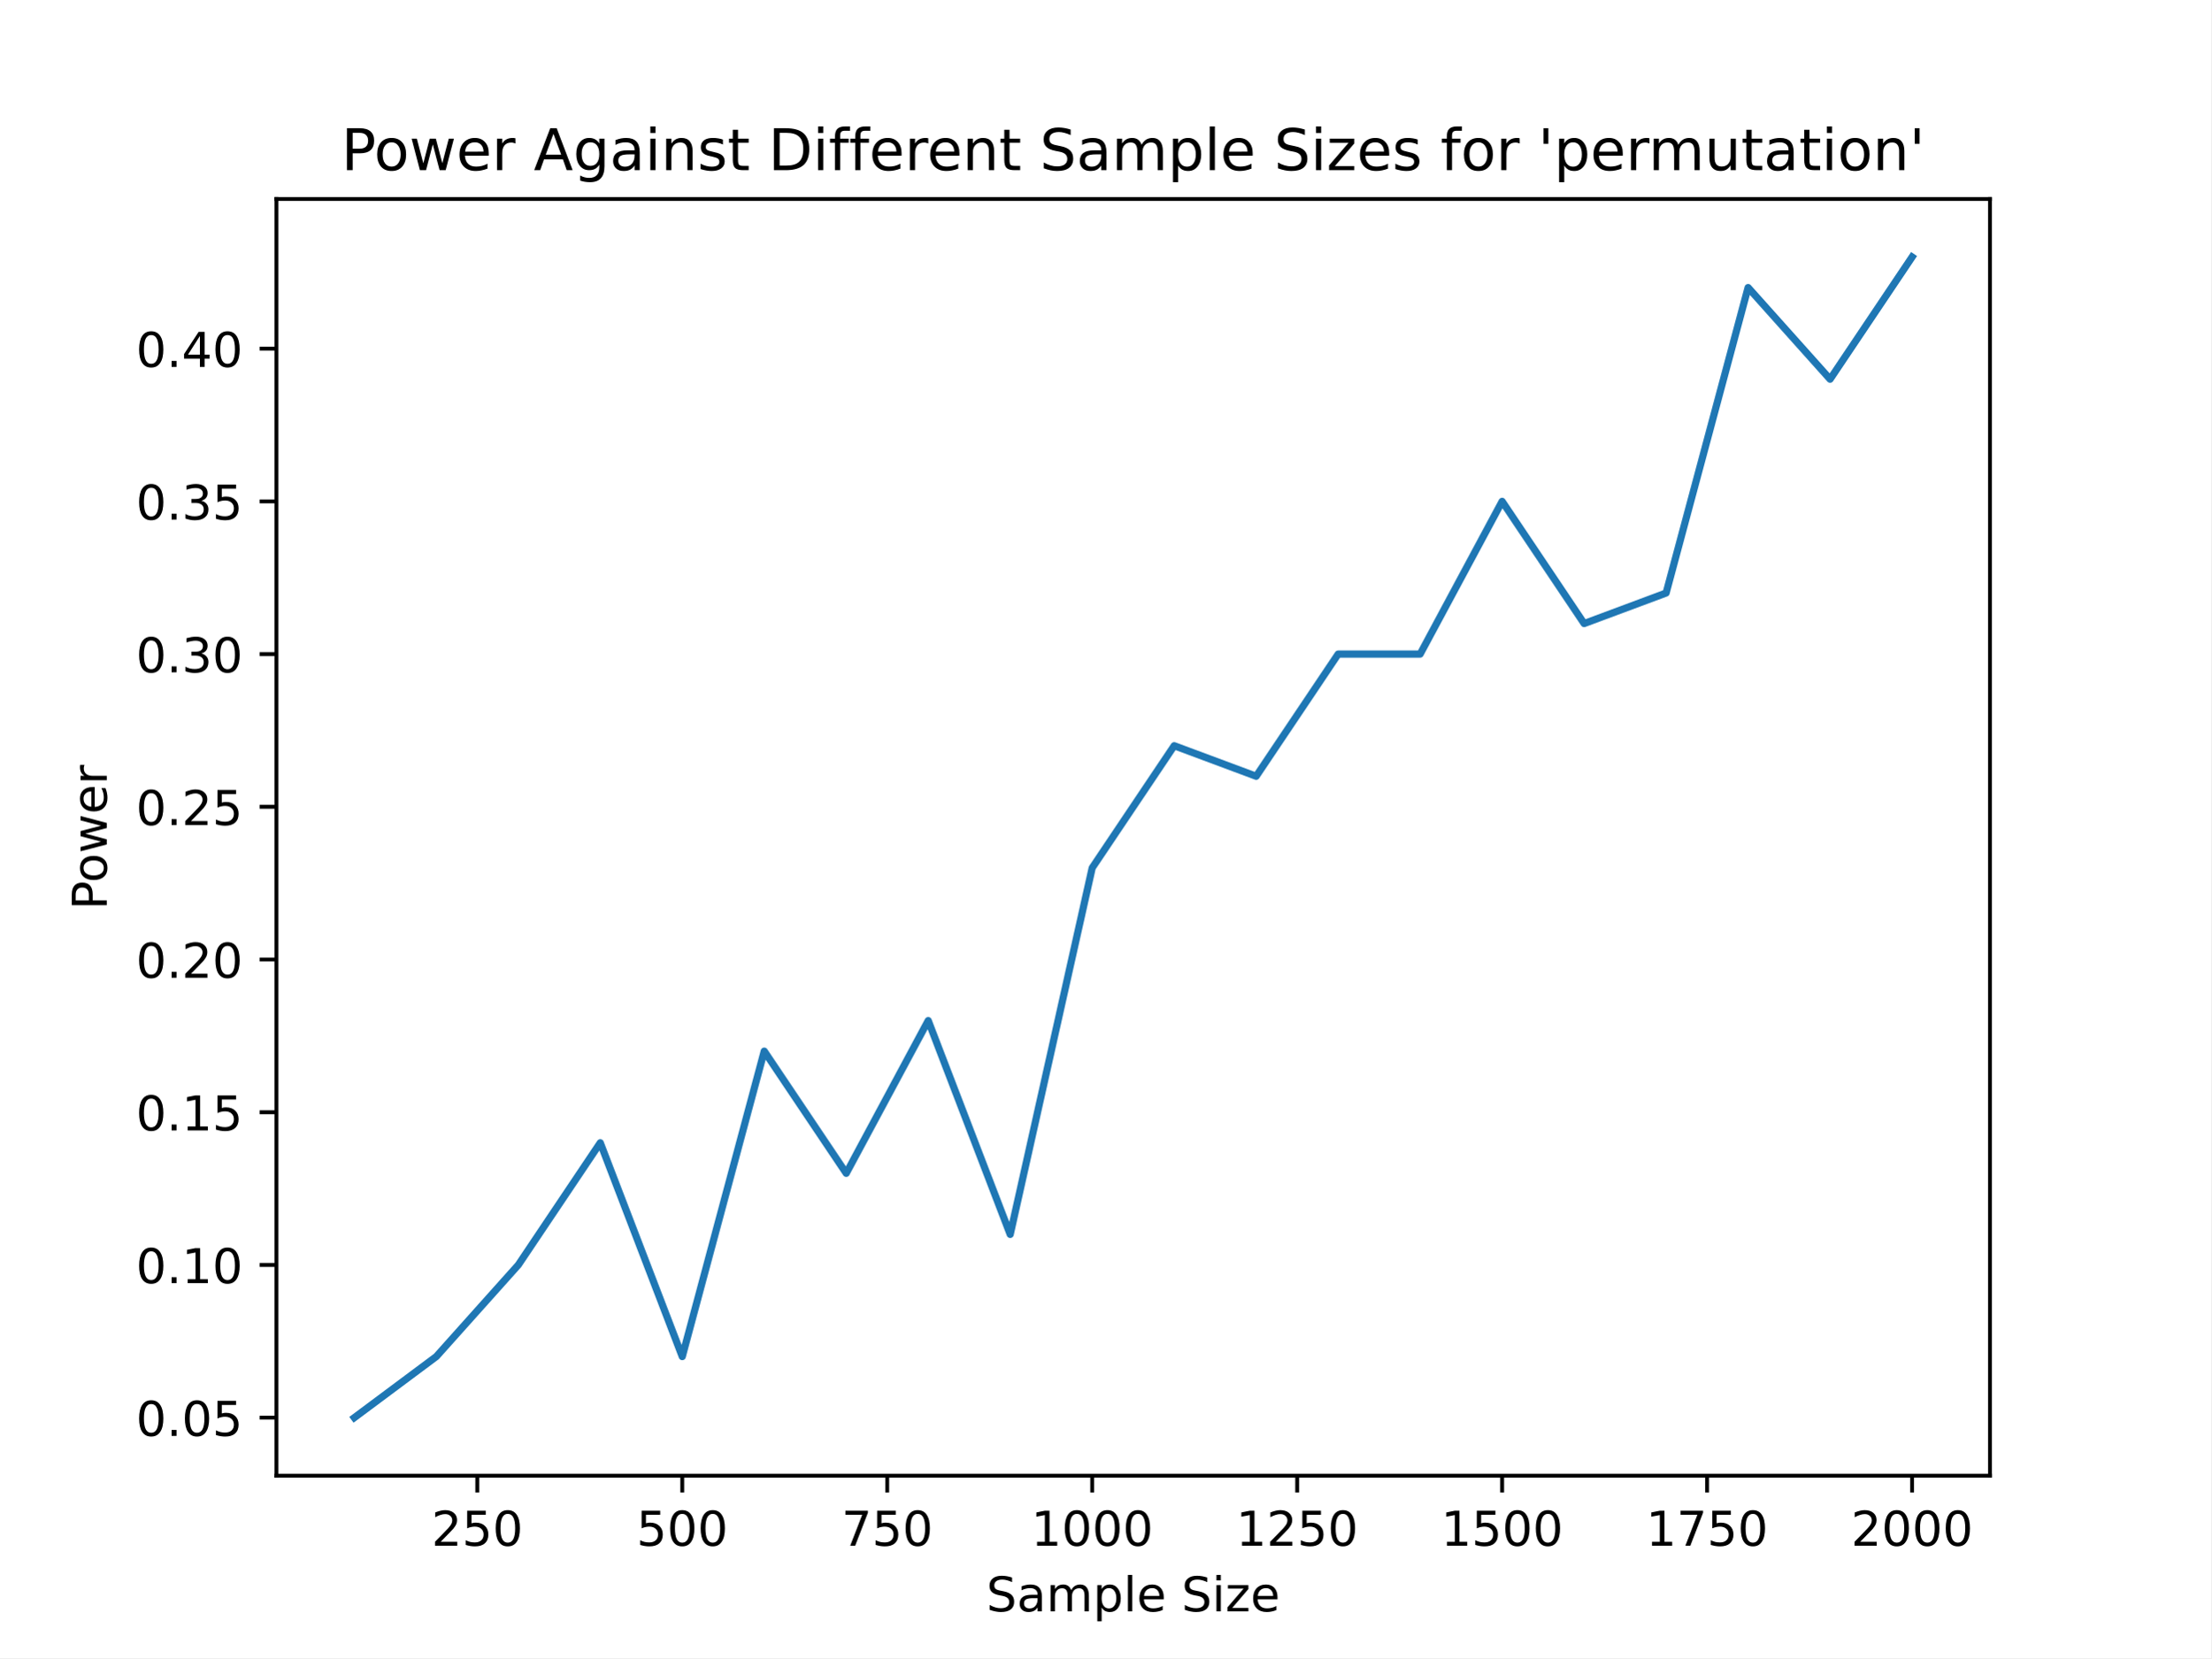
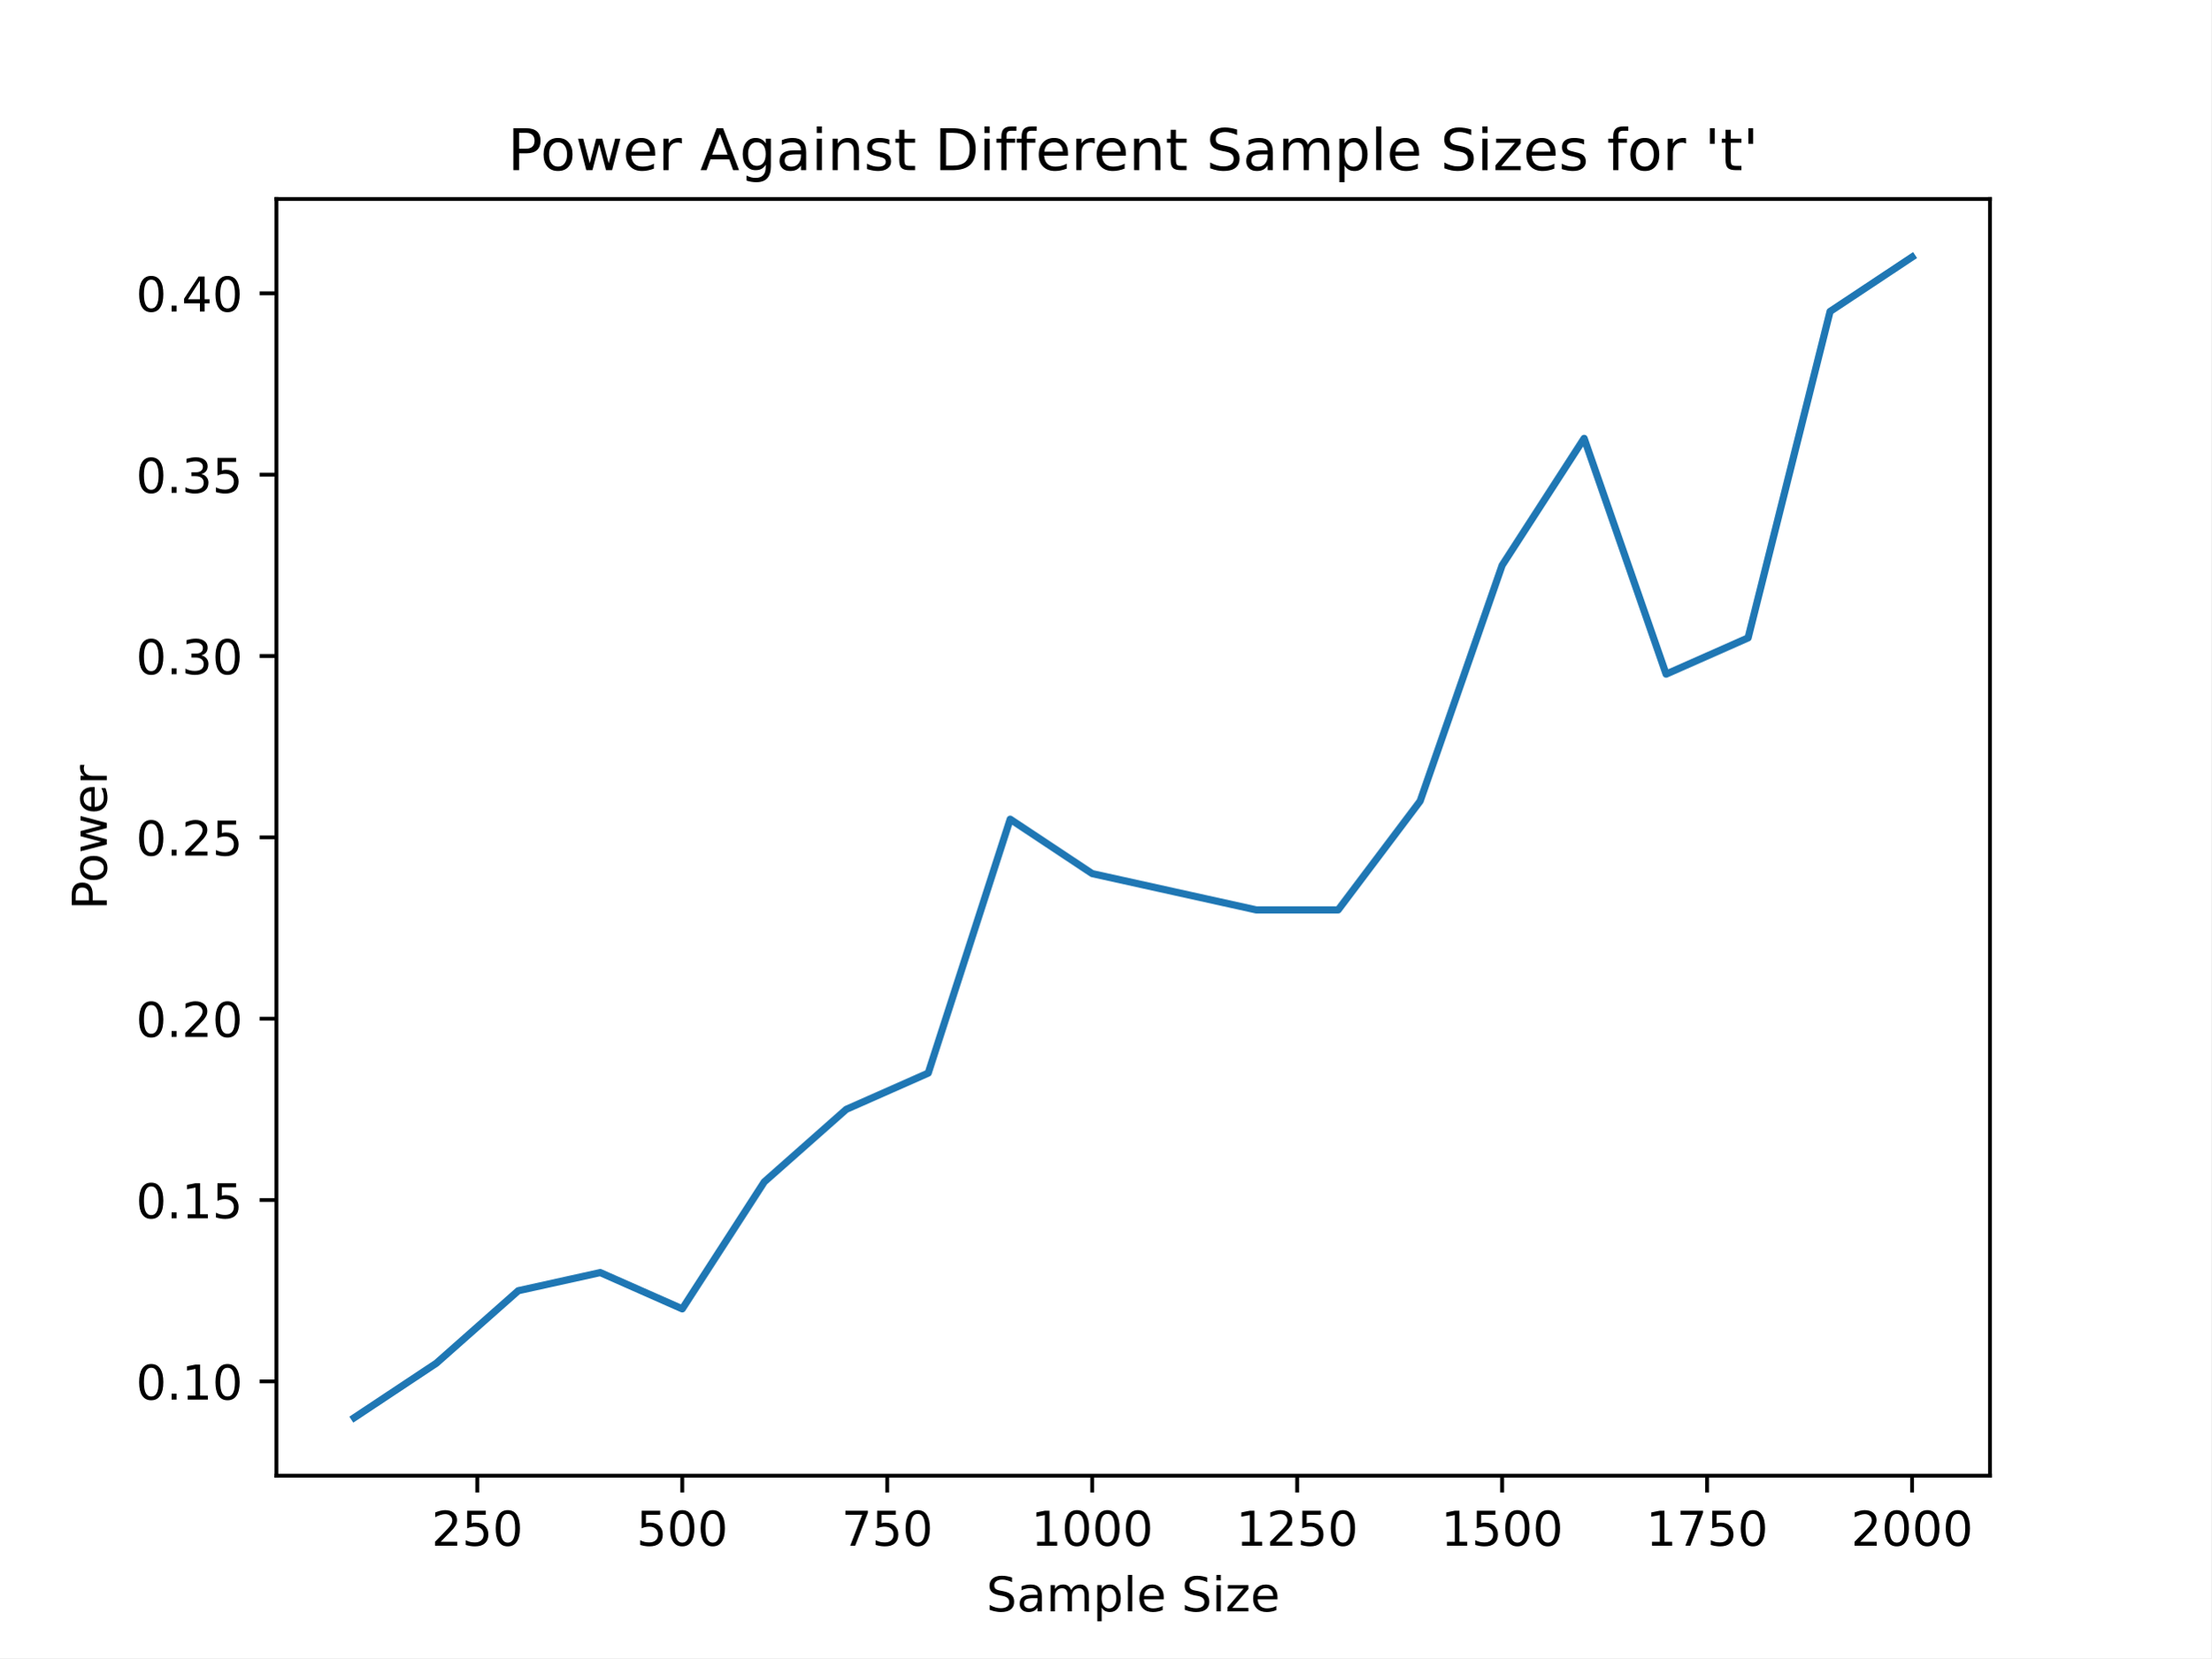
<svg xmlns="http://www.w3.org/2000/svg" xmlns:xlink="http://www.w3.org/1999/xlink" height="345.6pt" version="1.1" viewBox="0 0 460.8 345.6" width="460.8pt">
  <defs>
    <style type="text/css">
*{stroke-linecap:butt;stroke-linejoin:round;}
  </style>
  </defs>
  <g id="figure_1">
    <g id="patch_1">
      <path d="M 0 345.6  L 460.8 345.6  L 460.8 0  L 0 0  z " style="fill:#ffffff;" />
    </g>
    <g id="axes_1">
      <g id="patch_2">
        <path d="M 57.6 307.584  L 414.72 307.584  L 414.72 41.472  L 57.6 41.472  z " style="fill:#ffffff;" />
      </g>
      <g id="matplotlib.axis_1">
        <g id="xtick_1">
          <g id="line2d_1">
            <defs>
-               <path d="M 0 0  L 0 3.5  " id="m0ec32685ac" style="stroke:#000000;stroke-width:0.8;" />
+               <path d="M 0 0  L 0 3.5  " id="m361b39a063" style="stroke:#000000;stroke-width:0.8;" />
            </defs>
            <g>
-               <use style="stroke:#000000;stroke-width:0.8;" x="99.463" xlink:href="#m0ec32685ac" y="307.584" />
+               <use style="stroke:#000000;stroke-width:0.8;" x="99.463" xlink:href="#m361b39a063" y="307.584" />
            </g>
          </g>
          <g id="text_1">
            <text style="font-family:DejaVu Sans;font-size:10px;font-style:normal;font-weight:normal;text-anchor:middle;" transform="rotate(-0, 99.46335, 322.1824)" x="99.463" y="322.182">250</text>
          </g>
        </g>
        <g id="xtick_2">
          <g id="line2d_2">
            <g>
-               <use style="stroke:#000000;stroke-width:0.8;" x="142.181" xlink:href="#m0ec32685ac" y="307.584" />
+               <use style="stroke:#000000;stroke-width:0.8;" x="142.181" xlink:href="#m361b39a063" y="307.584" />
            </g>
          </g>
          <g id="text_2">
            <text style="font-family:DejaVu Sans;font-size:10px;font-style:normal;font-weight:normal;text-anchor:middle;" transform="rotate(-0, 142.1811, 322.1824)" x="142.181" y="322.182">500</text>
          </g>
        </g>
        <g id="xtick_3">
          <g id="line2d_3">
            <g>
-               <use style="stroke:#000000;stroke-width:0.8;" x="184.899" xlink:href="#m0ec32685ac" y="307.584" />
+               <use style="stroke:#000000;stroke-width:0.8;" x="184.899" xlink:href="#m361b39a063" y="307.584" />
            </g>
          </g>
          <g id="text_3">
            <text style="font-family:DejaVu Sans;font-size:10px;font-style:normal;font-weight:normal;text-anchor:middle;" transform="rotate(-0, 184.8988, 322.1824)" x="184.899" y="322.182">750</text>
          </g>
        </g>
        <g id="xtick_4">
          <g id="line2d_4">
            <g>
-               <use style="stroke:#000000;stroke-width:0.8;" x="227.616" xlink:href="#m0ec32685ac" y="307.584" />
+               <use style="stroke:#000000;stroke-width:0.8;" x="227.616" xlink:href="#m361b39a063" y="307.584" />
            </g>
          </g>
          <g id="text_4">
            <text style="font-family:DejaVu Sans;font-size:10px;font-style:normal;font-weight:normal;text-anchor:middle;" transform="rotate(-0, 227.6165, 322.1824)" x="227.616" y="322.182">1000</text>
          </g>
        </g>
        <g id="xtick_5">
          <g id="line2d_5">
            <g>
-               <use style="stroke:#000000;stroke-width:0.8;" x="270.334" xlink:href="#m0ec32685ac" y="307.584" />
+               <use style="stroke:#000000;stroke-width:0.8;" x="270.334" xlink:href="#m361b39a063" y="307.584" />
            </g>
          </g>
          <g id="text_5">
            <text style="font-family:DejaVu Sans;font-size:10px;font-style:normal;font-weight:normal;text-anchor:middle;" transform="rotate(-0, 270.3342, 322.1824)" x="270.334" y="322.182">1250</text>
          </g>
        </g>
        <g id="xtick_6">
          <g id="line2d_6">
            <g>
-               <use style="stroke:#000000;stroke-width:0.8;" x="313.052" xlink:href="#m0ec32685ac" y="307.584" />
+               <use style="stroke:#000000;stroke-width:0.8;" x="313.052" xlink:href="#m361b39a063" y="307.584" />
            </g>
          </g>
          <g id="text_6">
            <text style="font-family:DejaVu Sans;font-size:10px;font-style:normal;font-weight:normal;text-anchor:middle;" transform="rotate(-0, 313.0519, 322.1824)" x="313.052" y="322.182">1500</text>
          </g>
        </g>
        <g id="xtick_7">
          <g id="line2d_7">
            <g>
-               <use style="stroke:#000000;stroke-width:0.8;" x="355.77" xlink:href="#m0ec32685ac" y="307.584" />
+               <use style="stroke:#000000;stroke-width:0.8;" x="355.77" xlink:href="#m361b39a063" y="307.584" />
            </g>
          </g>
          <g id="text_7">
            <text style="font-family:DejaVu Sans;font-size:10px;font-style:normal;font-weight:normal;text-anchor:middle;" transform="rotate(-0, 355.7696, 322.1824)" x="355.77" y="322.182">1750</text>
          </g>
        </g>
        <g id="xtick_8">
          <g id="line2d_8">
            <g>
-               <use style="stroke:#000000;stroke-width:0.8;" x="398.487" xlink:href="#m0ec32685ac" y="307.584" />
+               <use style="stroke:#000000;stroke-width:0.8;" x="398.487" xlink:href="#m361b39a063" y="307.584" />
            </g>
          </g>
          <g id="text_8">
            <text style="font-family:DejaVu Sans;font-size:10px;font-style:normal;font-weight:normal;text-anchor:middle;" transform="rotate(-0, 398.4873, 322.1824)" x="398.487" y="322.182">2000</text>
          </g>
        </g>
        <g id="text_9">
          <text style="font-family:DejaVu Sans;font-size:10px;font-style:normal;font-weight:normal;text-anchor:middle;" transform="rotate(-0, 236.16, 335.8606)" x="236.16" y="335.861">Sample Size</text>
        </g>
      </g>
      <g id="matplotlib.axis_2">
        <g id="ytick_1">
          <g id="line2d_9">
            <defs>
-               <path d="M 0 0  L -3.5 0  " id="mb0f4ba2218" style="stroke:#000000;stroke-width:0.8;" />
+               <path d="M 0 0  L -3.5 0  " id="mc6a2b22efc" style="stroke:#000000;stroke-width:0.8;" />
            </defs>
            <g>
-               <use style="stroke:#000000;stroke-width:0.8;" x="57.6" xlink:href="#mb0f4ba2218" y="295.488" />
+               <use style="stroke:#000000;stroke-width:0.8;" x="57.6" xlink:href="#mc6a2b22efc" y="287.928" />
            </g>
          </g>
          <g id="text_10">
-             <text style="font-family:DejaVu Sans;font-size:10px;font-style:normal;font-weight:normal;text-anchor:end;" transform="rotate(-0, 50.6, 299.2872)" x="50.6" y="299.287">0.05</text>
+             <text style="font-family:DejaVu Sans;font-size:10px;font-style:normal;font-weight:normal;text-anchor:end;" transform="rotate(-0, 50.6, 291.7272)" x="50.6" y="291.727">0.10</text>
          </g>
        </g>
        <g id="ytick_2">
          <g id="line2d_10">
            <g>
-               <use style="stroke:#000000;stroke-width:0.8;" x="57.6" xlink:href="#mb0f4ba2218" y="263.656" />
+               <use style="stroke:#000000;stroke-width:0.8;" x="57.6" xlink:href="#mc6a2b22efc" y="250.128" />
            </g>
          </g>
          <g id="text_11">
-             <text style="font-family:DejaVu Sans;font-size:10px;font-style:normal;font-weight:normal;text-anchor:end;" transform="rotate(-0, 50.6, 267.4556)" x="50.6" y="267.456">0.10</text>
+             <text style="font-family:DejaVu Sans;font-size:10px;font-style:normal;font-weight:normal;text-anchor:end;" transform="rotate(-0, 50.6, 253.9272)" x="50.6" y="253.927">0.15</text>
          </g>
        </g>
        <g id="ytick_3">
          <g id="line2d_11">
            <g>
-               <use style="stroke:#000000;stroke-width:0.8;" x="57.6" xlink:href="#mb0f4ba2218" y="231.825" />
+               <use style="stroke:#000000;stroke-width:0.8;" x="57.6" xlink:href="#mc6a2b22efc" y="212.328" />
            </g>
          </g>
          <g id="text_12">
-             <text style="font-family:DejaVu Sans;font-size:10px;font-style:normal;font-weight:normal;text-anchor:end;" transform="rotate(-0, 50.6, 235.6241)" x="50.6" y="235.624">0.15</text>
+             <text style="font-family:DejaVu Sans;font-size:10px;font-style:normal;font-weight:normal;text-anchor:end;" transform="rotate(-0, 50.6, 216.1272)" x="50.6" y="216.127">0.20</text>
          </g>
        </g>
        <g id="ytick_4">
          <g id="line2d_12">
            <g>
-               <use style="stroke:#000000;stroke-width:0.8;" x="57.6" xlink:href="#mb0f4ba2218" y="199.993" />
+               <use style="stroke:#000000;stroke-width:0.8;" x="57.6" xlink:href="#mc6a2b22efc" y="174.528" />
            </g>
          </g>
          <g id="text_13">
-             <text style="font-family:DejaVu Sans;font-size:10px;font-style:normal;font-weight:normal;text-anchor:end;" transform="rotate(-0, 50.6, 203.7925)" x="50.6" y="203.792">0.20</text>
+             <text style="font-family:DejaVu Sans;font-size:10px;font-style:normal;font-weight:normal;text-anchor:end;" transform="rotate(-0, 50.6, 178.3272)" x="50.6" y="178.327">0.25</text>
          </g>
        </g>
        <g id="ytick_5">
          <g id="line2d_13">
            <g>
-               <use style="stroke:#000000;stroke-width:0.8;" x="57.6" xlink:href="#mb0f4ba2218" y="168.162" />
+               <use style="stroke:#000000;stroke-width:0.8;" x="57.6" xlink:href="#mc6a2b22efc" y="136.728" />
            </g>
          </g>
          <g id="text_14">
-             <text style="font-family:DejaVu Sans;font-size:10px;font-style:normal;font-weight:normal;text-anchor:end;" transform="rotate(-0, 50.6, 171.9609)" x="50.6" y="171.961">0.25</text>
+             <text style="font-family:DejaVu Sans;font-size:10px;font-style:normal;font-weight:normal;text-anchor:end;" transform="rotate(-0, 50.6, 140.5272)" x="50.6" y="140.527">0.30</text>
          </g>
        </g>
        <g id="ytick_6">
          <g id="line2d_14">
            <g>
-               <use style="stroke:#000000;stroke-width:0.8;" x="57.6" xlink:href="#mb0f4ba2218" y="136.33" />
+               <use style="stroke:#000000;stroke-width:0.8;" x="57.6" xlink:href="#mc6a2b22efc" y="98.928" />
            </g>
          </g>
          <g id="text_15">
-             <text style="font-family:DejaVu Sans;font-size:10px;font-style:normal;font-weight:normal;text-anchor:end;" transform="rotate(-0, 50.6, 140.1293)" x="50.6" y="140.129">0.30</text>
+             <text style="font-family:DejaVu Sans;font-size:10px;font-style:normal;font-weight:normal;text-anchor:end;" transform="rotate(-0, 50.6, 102.7272)" x="50.6" y="102.727">0.35</text>
          </g>
        </g>
        <g id="ytick_7">
          <g id="line2d_15">
            <g>
-               <use style="stroke:#000000;stroke-width:0.8;" x="57.6" xlink:href="#mb0f4ba2218" y="104.499" />
+               <use style="stroke:#000000;stroke-width:0.8;" x="57.6" xlink:href="#mc6a2b22efc" y="61.128" />
            </g>
          </g>
          <g id="text_16">
-             <text style="font-family:DejaVu Sans;font-size:10px;font-style:normal;font-weight:normal;text-anchor:end;" transform="rotate(-0, 50.6, 108.2977)" x="50.6" y="108.298">0.35</text>
-           </g>
-         </g>
-         <g id="ytick_8">
-           <g id="line2d_16">
-             <g>
-               <use style="stroke:#000000;stroke-width:0.8;" x="57.6" xlink:href="#mb0f4ba2218" y="72.667" />
-             </g>
-           </g>
-           <g id="text_17">
-             <text style="font-family:DejaVu Sans;font-size:10px;font-style:normal;font-weight:normal;text-anchor:end;" transform="rotate(-0, 50.6, 76.46617)" x="50.6" y="76.466">0.40</text>
-           </g>
-         </g>
-         <g id="text_18">
+             <text style="font-family:DejaVu Sans;font-size:10px;font-style:normal;font-weight:normal;text-anchor:end;" transform="rotate(-0, 50.6, 64.92722)" x="50.6" y="64.927">0.40</text>
+           </g>
+         </g>
+         <g id="text_17">
          <text style="font-family:DejaVu Sans;font-size:10px;font-style:normal;font-weight:normal;text-anchor:middle;" transform="rotate(-90, 22.25469, 174.528)" x="22.255" y="174.528">Power</text>
        </g>
      </g>
-       <g id="line2d_17">
-         <path clip-path="url(#p9ef8864da2)" d="M 73.833 295.488  L 90.92 282.755  L 108.007 263.656  L 125.094 238.191  L 142.181 282.755  L 159.268 219.092  L 176.355 244.557  L 193.442 212.726  L 210.529 257.29  L 227.616 180.894  L 244.704 155.429  L 261.791 161.795  L 278.878 136.33  L 295.965 136.33  L 313.052 104.499  L 330.139 129.964  L 347.226 123.597  L 364.313 59.934  L 381.4 79.033  L 398.487 53.568  " style="fill:none;stroke:#1f77b4;stroke-linecap:square;stroke-width:1.5;" />
+       <g id="line2d_16">
+         <path clip-path="url(#p02335fe5d4)" d="M 73.833 295.488  L 90.92 284.148  L 108.007 269.028  L 125.094 265.248  L 142.181 272.808  L 159.268 246.348  L 176.355 231.228  L 193.442 223.668  L 210.529 170.748  L 227.616 182.088  L 244.704 185.868  L 261.791 189.648  L 278.878 189.648  L 295.965 166.968  L 313.052 117.828  L 330.139 91.368  L 347.226 140.508  L 364.313 132.948  L 381.4 64.908  L 398.487 53.568  " style="fill:none;stroke:#1f77b4;stroke-linecap:square;stroke-width:1.5;" />
      </g>
      <g id="patch_3">
        <path d="M 57.6 307.584  L 57.6 41.472  " style="fill:none;stroke:#000000;stroke-linecap:square;stroke-linejoin:miter;stroke-width:0.8;" />
      </g>
      <g id="patch_4">
        <path d="M 414.72 307.584  L 414.72 41.472  " style="fill:none;stroke:#000000;stroke-linecap:square;stroke-linejoin:miter;stroke-width:0.8;" />
      </g>
      <g id="patch_5">
        <path d="M 57.6 307.584  L 414.72 307.584  " style="fill:none;stroke:#000000;stroke-linecap:square;stroke-linejoin:miter;stroke-width:0.8;" />
      </g>
      <g id="patch_6">
        <path d="M 57.6 41.472  L 414.72 41.472  " style="fill:none;stroke:#000000;stroke-linecap:square;stroke-linejoin:miter;stroke-width:0.8;" />
      </g>
-       <g id="text_19">
-         <text style="font-family:DejaVu Sans;font-size:12px;font-style:normal;font-weight:normal;text-anchor:middle;" transform="rotate(-0, 236.16, 35.472)" x="236.16" y="35.472">Power Against Different Sample Sizes for 'permutation'</text>
+       <g id="text_18">
+         <text style="font-family:DejaVu Sans;font-size:12px;font-style:normal;font-weight:normal;text-anchor:middle;" transform="rotate(-0, 236.16, 35.472)" x="236.16" y="35.472">Power Against Different Sample Sizes for 't'</text>
      </g>
    </g>
  </g>
  <defs>
-     <clipPath id="p9ef8864da2">
+     <clipPath id="p02335fe5d4">
      <rect height="266.112" width="357.12" x="57.6" y="41.472" />
    </clipPath>
  </defs>
</svg>
